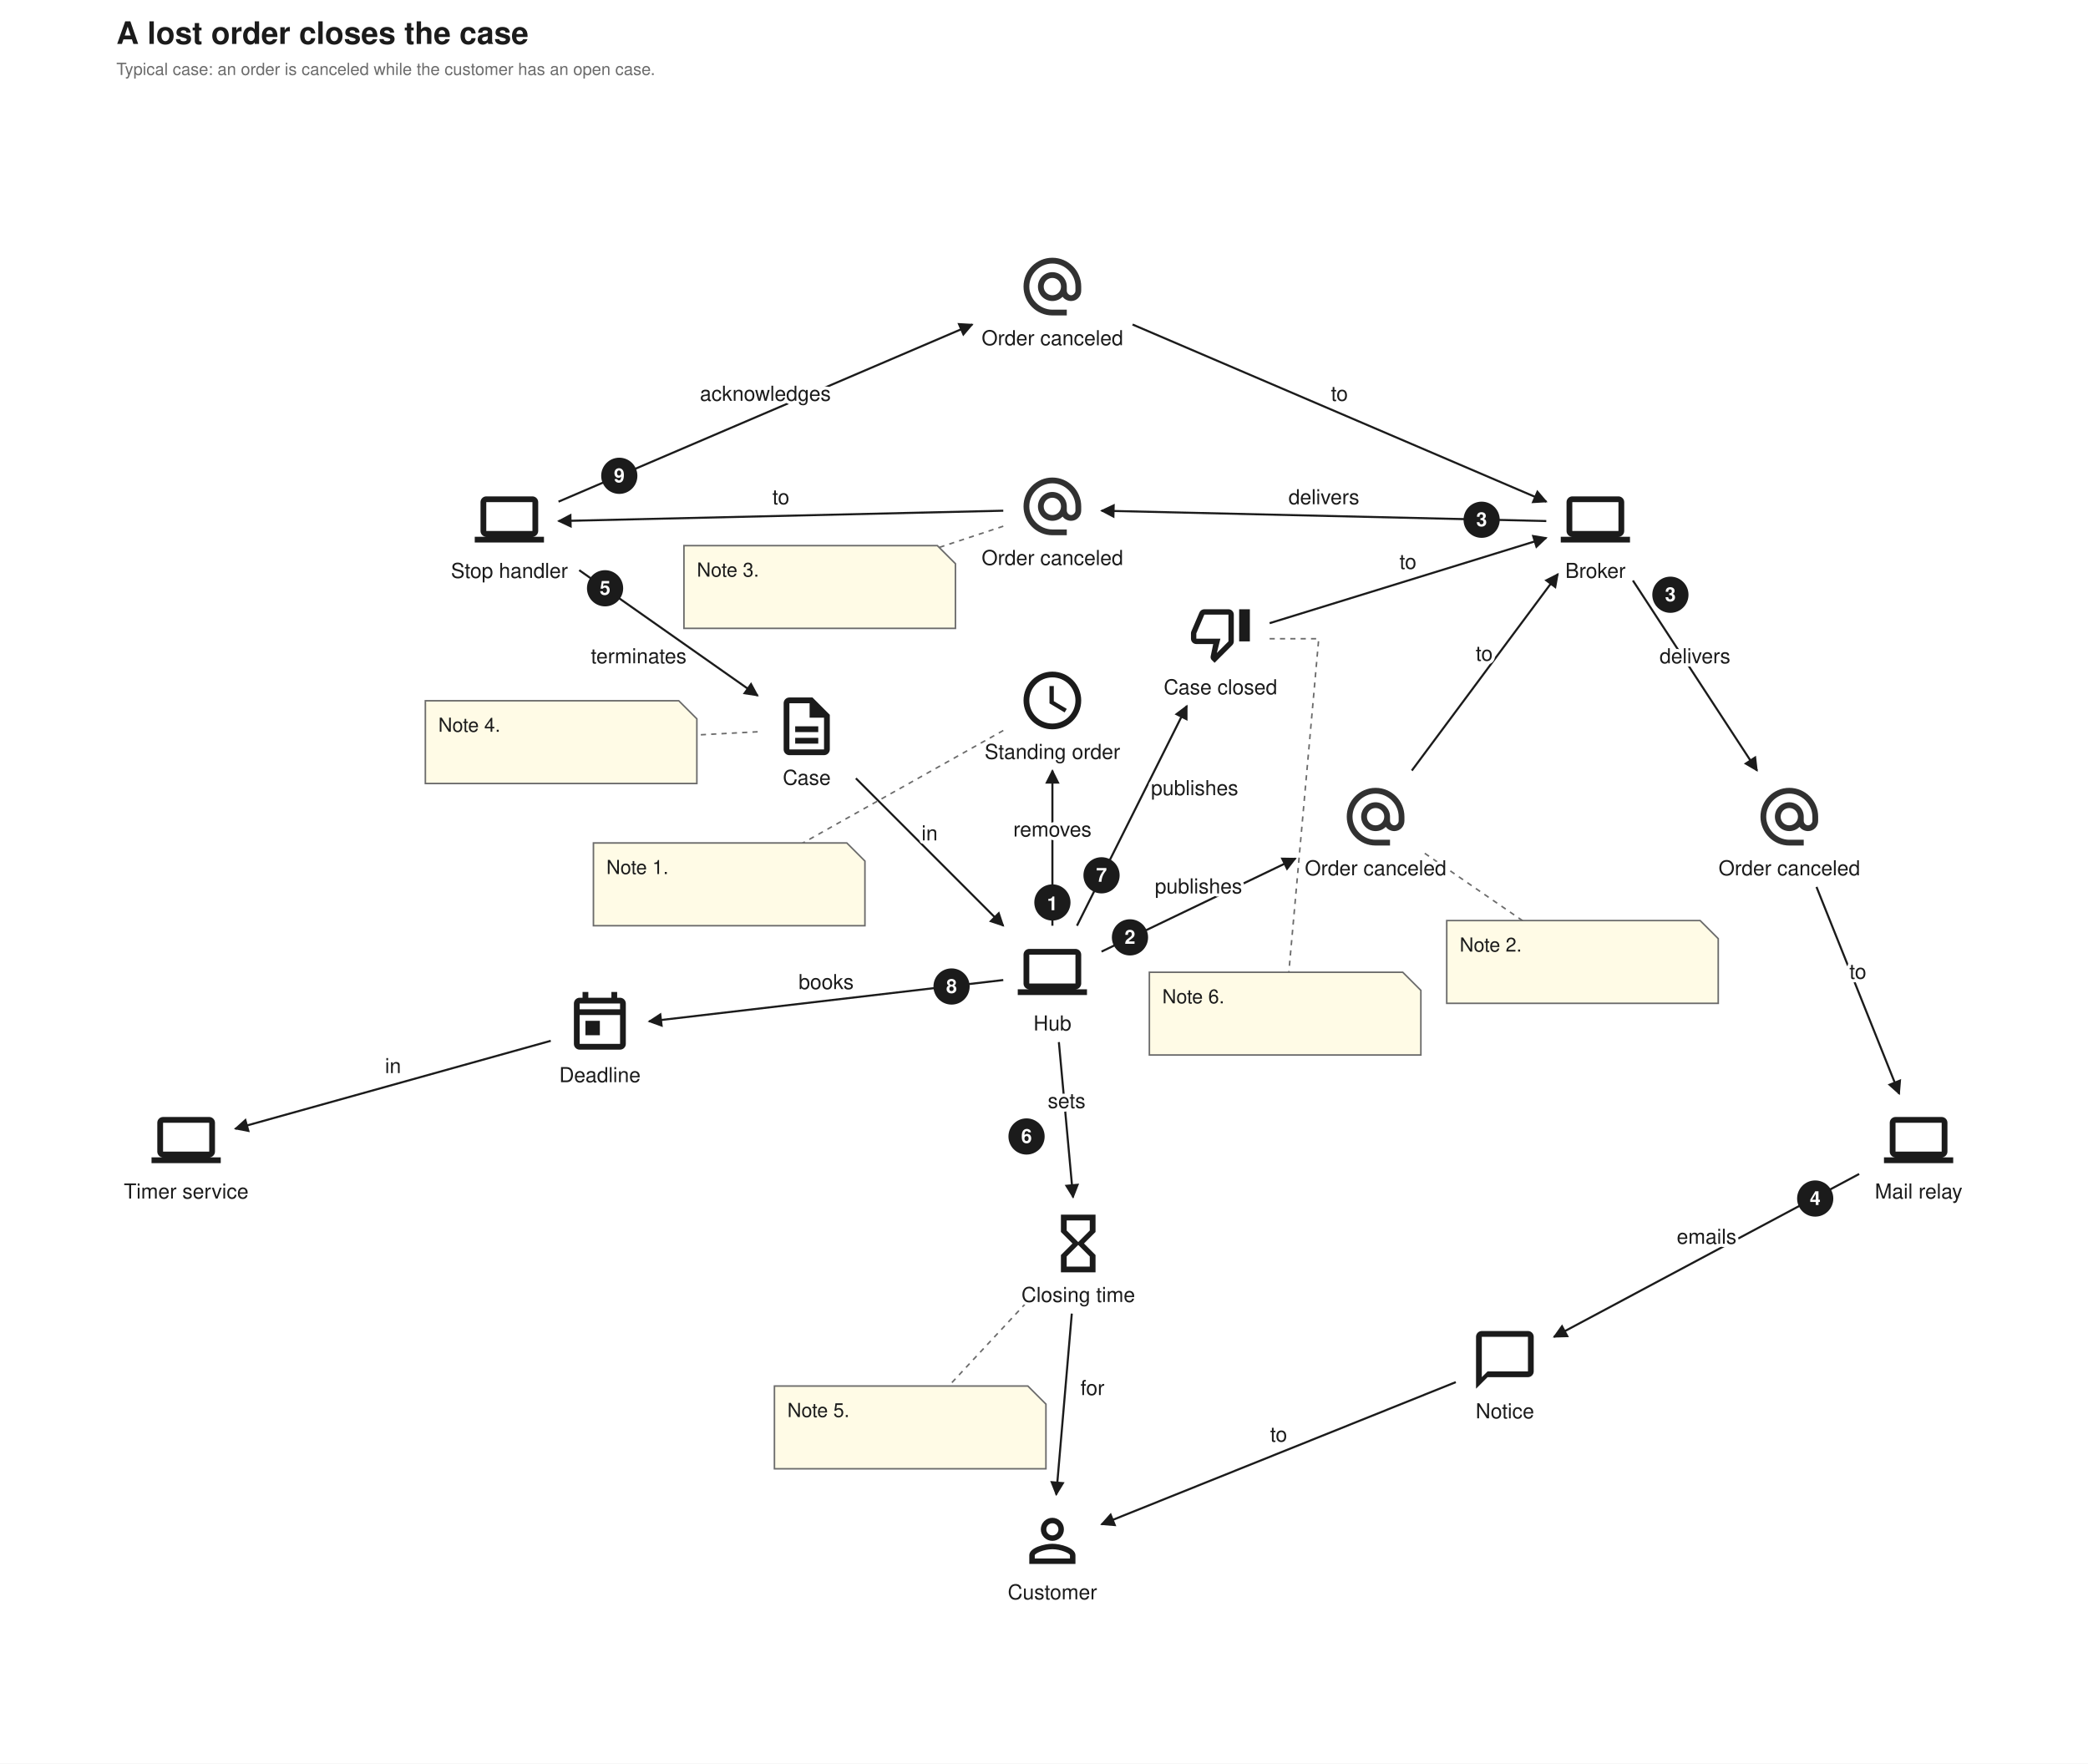
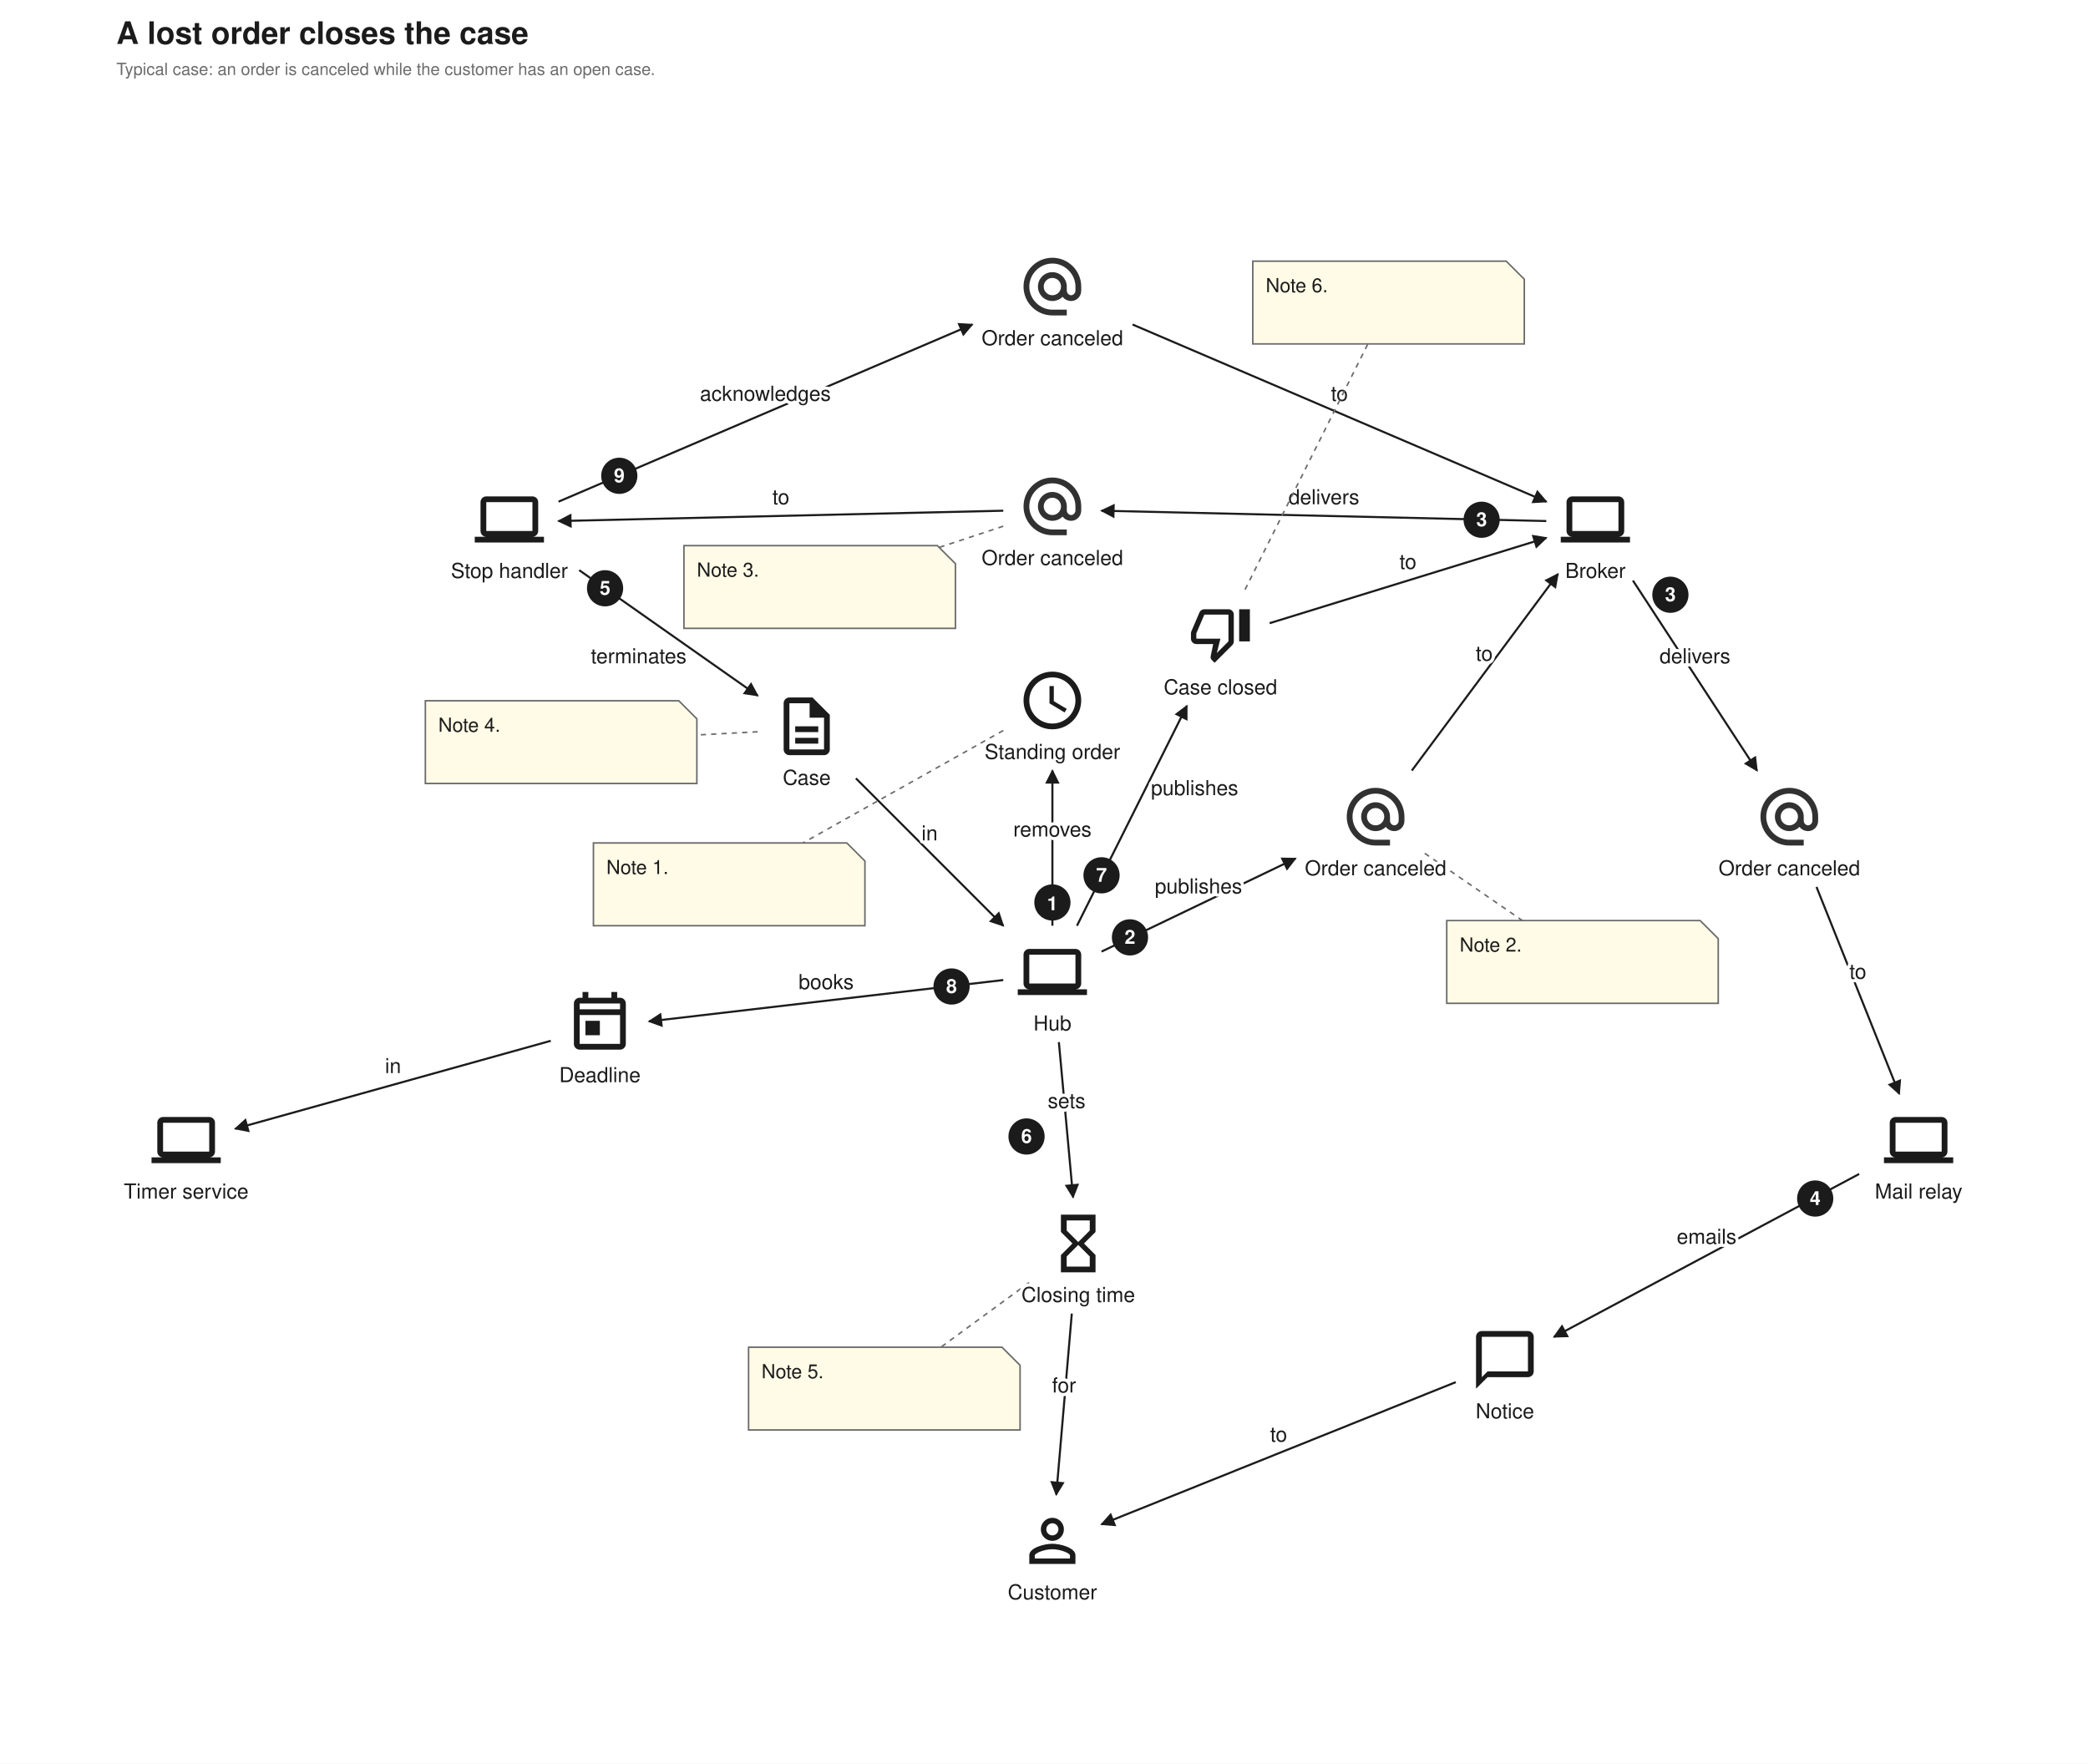
<svg xmlns="http://www.w3.org/2000/svg" width="1615" height="1364" viewBox="-814 -754 1615 1364" style="background-color:#ffffff" version="1.2">
  <rect x="-814" y="-754" width="1615" height="1364" fill="#ffffff" />
  <defs>
    <marker id="tip" viewBox="0 0 10 10" refX="9" refY="5" markerWidth="7" markerHeight="7" orient="auto-start-reverse">
      <path d="M0 0L10 5L0 10z" fill="#1b1b1b" />
    </marker>
  </defs>
  <g font-family="Helvetica Neue,Helvetica,Arial,sans-serif">
    <text x="-724" y="-720" font-size="24" font-weight="600" fill="#1b1b1b">A lost order closes the case</text>
    <text x="-724" y="-696" font-size="13" fill="#6b6b6b">Typical case: an order is canceled while the customer has an open case.</text>
    <path d="M0 -38 L0 -158" fill="none" stroke="#1b1b1b" stroke-width="1.6" marker-end="url(#tip)" />
    <text x="0" y="-107" font-size="16" text-anchor="middle" fill="#1b1b1b" paint-order="stroke" stroke="#ffffff" stroke-width="5" stroke-linejoin="round">removes</text>
    <circle cx="0" cy="-56" r="14" fill="#1b1b1b" />
    <text x="0" y="-50" font-size="15" text-anchor="middle" fill="#ffffff" font-weight="600">1</text>
    <path d="M38 -18 L188 -90" fill="none" stroke="#1b1b1b" stroke-width="1.6" marker-end="url(#tip)" />
    <text x="113" y="-63" font-size="16" text-anchor="middle" fill="#1b1b1b" paint-order="stroke" stroke="#ffffff" stroke-width="5" stroke-linejoin="round">publishes</text>
    <circle cx="60" cy="-29" r="14" fill="#1b1b1b" />
    <text x="60" y="-24" font-size="15" text-anchor="middle" fill="#ffffff" font-weight="600">2</text>
    <path d="M278 -158 L391 -310" fill="none" stroke="#1b1b1b" stroke-width="1.6" marker-end="url(#tip)" />
    <text x="334" y="-243" font-size="16" text-anchor="middle" fill="#1b1b1b" paint-order="stroke" stroke="#ffffff" stroke-width="5" stroke-linejoin="round">to</text>
    <path d="M449 -305 L545 -158" fill="none" stroke="#1b1b1b" stroke-width="1.6" marker-end="url(#tip)" />
    <text x="497" y="-241" font-size="16" text-anchor="middle" fill="#1b1b1b" paint-order="stroke" stroke="#ffffff" stroke-width="5" stroke-linejoin="round">delivers</text>
    <circle cx="478" cy="-294" r="14" fill="#1b1b1b" />
    <text x="478" y="-289" font-size="15" text-anchor="middle" fill="#ffffff" font-weight="600">3</text>
    <path d="M591 -68 L655 92" fill="none" stroke="#1b1b1b" stroke-width="1.6" marker-end="url(#tip)" />
    <text x="623" y="3" font-size="16" text-anchor="middle" fill="#1b1b1b" paint-order="stroke" stroke="#ffffff" stroke-width="5" stroke-linejoin="round">to</text>
    <path d="M382 -351 L38 -359" fill="none" stroke="#1b1b1b" stroke-width="1.6" marker-end="url(#tip)" />
    <text x="210" y="-364" font-size="16" text-anchor="middle" fill="#1b1b1b" paint-order="stroke" stroke="#ffffff" stroke-width="5" stroke-linejoin="round">delivers</text>
    <circle cx="332" cy="-352" r="14" fill="#1b1b1b" />
    <text x="332" y="-347" font-size="15" text-anchor="middle" fill="#ffffff" font-weight="600">3</text>
    <path d="M-38 -359 L-382 -351" fill="none" stroke="#1b1b1b" stroke-width="1.6" marker-end="url(#tip)" />
    <text x="-210" y="-364" font-size="16" text-anchor="middle" fill="#1b1b1b" paint-order="stroke" stroke="#ffffff" stroke-width="5" stroke-linejoin="round">to</text>
    <path d="M624 154 L388 280" fill="none" stroke="#1b1b1b" stroke-width="1.6" marker-end="url(#tip)" />
    <text x="506" y="208" font-size="16" text-anchor="middle" fill="#1b1b1b" paint-order="stroke" stroke="#ffffff" stroke-width="5" stroke-linejoin="round">emails</text>
    <circle cx="590" cy="173" r="14" fill="#1b1b1b" />
    <text x="590" y="178" font-size="15" text-anchor="middle" fill="#ffffff" font-weight="600">4</text>
    <path d="M312 315 L38 425" fill="none" stroke="#1b1b1b" stroke-width="1.6" marker-end="url(#tip)" />
    <text x="175" y="361" font-size="16" text-anchor="middle" fill="#1b1b1b" paint-order="stroke" stroke="#ffffff" stroke-width="5" stroke-linejoin="round">to</text>
    <path d="M-366 -313 L-228 -216" fill="none" stroke="#1b1b1b" stroke-width="1.6" marker-end="url(#tip)" />
    <text x="-320" y="-241" font-size="16" text-anchor="middle" fill="#1b1b1b" paint-order="stroke" stroke="#ffffff" stroke-width="5" stroke-linejoin="round">terminates</text>
    <circle cx="-346" cy="-299" r="14" fill="#1b1b1b" />
    <text x="-346" y="-294" font-size="15" text-anchor="middle" fill="#ffffff" font-weight="600">5</text>
    <path d="M-152 -152 L-38 -38" fill="none" stroke="#1b1b1b" stroke-width="1.6" marker-end="url(#tip)" />
    <text x="-95" y="-104" font-size="16" text-anchor="middle" fill="#1b1b1b" paint-order="stroke" stroke="#ffffff" stroke-width="5" stroke-linejoin="round">in</text>
    <path d="M5 52 L16 172" fill="none" stroke="#1b1b1b" stroke-width="1.6" marker-end="url(#tip)" />
    <text x="11" y="103" font-size="16" text-anchor="middle" fill="#1b1b1b" paint-order="stroke" stroke="#ffffff" stroke-width="5" stroke-linejoin="round">sets</text>
    <circle cx="-20" cy="125" r="14" fill="#1b1b1b" />
    <text x="-20" y="130" font-size="15" text-anchor="middle" fill="#ffffff" font-weight="600">6</text>
    <path d="M15 262 L3 402" fill="none" stroke="#1b1b1b" stroke-width="1.6" marker-end="url(#tip)" />
-     <text x="31" y="325" font-size="16" text-anchor="middle" fill="#1b1b1b" paint-order="stroke" stroke="#ffffff" stroke-width="5" stroke-linejoin="round">for</text>
+     <text x="9" y="323" font-size="16" text-anchor="middle" fill="#1b1b1b" paint-order="stroke" stroke="#ffffff" stroke-width="5" stroke-linejoin="round">for</text>
    <path d="M19 -38 L104 -208" fill="none" stroke="#1b1b1b" stroke-width="1.6" marker-end="url(#tip)" />
    <text x="110" y="-139" font-size="16" text-anchor="middle" fill="#1b1b1b" paint-order="stroke" stroke="#ffffff" stroke-width="5" stroke-linejoin="round">publishes</text>
    <circle cx="38" cy="-77" r="14" fill="#1b1b1b" />
    <text x="38" y="-72" font-size="15" text-anchor="middle" fill="#ffffff" font-weight="600">7</text>
    <path d="M168 -272 L382 -338" fill="none" stroke="#1b1b1b" stroke-width="1.6" marker-end="url(#tip)" />
    <text x="275" y="-314" font-size="16" text-anchor="middle" fill="#1b1b1b" paint-order="stroke" stroke="#ffffff" stroke-width="5" stroke-linejoin="round">to</text>
    <path d="M-38 4 L-312 36" fill="none" stroke="#1b1b1b" stroke-width="1.6" marker-end="url(#tip)" />
    <text x="-175" y="11" font-size="16" text-anchor="middle" fill="#1b1b1b" paint-order="stroke" stroke="#ffffff" stroke-width="5" stroke-linejoin="round">books</text>
    <circle cx="-78" cy="9" r="14" fill="#1b1b1b" />
    <text x="-78" y="14" font-size="15" text-anchor="middle" fill="#ffffff" font-weight="600">8</text>
    <path d="M-388 51 L-632 119" fill="none" stroke="#1b1b1b" stroke-width="1.6" marker-end="url(#tip)" />
    <text x="-510" y="76" font-size="16" text-anchor="middle" fill="#1b1b1b" paint-order="stroke" stroke="#ffffff" stroke-width="5" stroke-linejoin="round">in</text>
    <path d="M-382 -366 L-62 -503" fill="none" stroke="#1b1b1b" stroke-width="1.6" marker-end="url(#tip)" />
    <text x="-222" y="-444" font-size="16" text-anchor="middle" fill="#1b1b1b" paint-order="stroke" stroke="#ffffff" stroke-width="5" stroke-linejoin="round">acknowledges</text>
    <circle cx="-335" cy="-386" r="14" fill="#1b1b1b" />
    <text x="-335" y="-381" font-size="15" text-anchor="middle" fill="#ffffff" font-weight="600">9</text>
    <path d="M62 -503 L382 -366" fill="none" stroke="#1b1b1b" stroke-width="1.6" marker-end="url(#tip)" />
    <text x="222" y="-444" font-size="16" text-anchor="middle" fill="#1b1b1b" paint-order="stroke" stroke="#ffffff" stroke-width="5" stroke-linejoin="round">to</text>
    <path d="M-38 -189 L-250 -70" stroke="#6b6b6b" stroke-width="1.2" stroke-dasharray="4 4" fill="none" />
    <path d="M288 -94 L410 -10" stroke="#6b6b6b" stroke-width="1.2" stroke-dasharray="4 4" fill="none" />
    <path d="M-38 -347 L-180 -300" stroke="#6b6b6b" stroke-width="1.2" stroke-dasharray="4 4" fill="none" />
    <path d="M-228 -188 L-380 -180" stroke="#6b6b6b" stroke-width="1.2" stroke-dasharray="4 4" fill="none" />
-     <path d="M-15 248 L-110 350" stroke="#6b6b6b" stroke-width="1.2" stroke-dasharray="4 4" fill="none" />
-     <path d="M168 -260 L206 -260 L180 30" stroke="#6b6b6b" stroke-width="1.2" stroke-dasharray="4 4" fill="none" />
+     <path d="M-18 238 L-130 320" stroke="#6b6b6b" stroke-width="1.2" stroke-dasharray="4 4" fill="none" />
+     <path d="M149 -298 L260 -520" stroke="#6b6b6b" stroke-width="1.2" stroke-dasharray="4 4" fill="none" />
    <g transform="translate(-26.8,-29.0) scale(2.231)" fill="#1b1b1b">
      <path d="M20,18c1.1,0,2-0.9,2-2V6c0-1.1-0.9-2-2-2H4C2.9,4,2,4.9,2,6v10c0,1.1,0.9,2,2,2H0v2h24v-2H20z M4,6h16v10H4V6z" />
    </g>
    <text x="0" y="43" font-size="16" text-anchor="middle" fill="#1b1b1b" paint-order="stroke" stroke="#ffffff" stroke-width="5" stroke-linejoin="round">Hub</text>
    <g transform="translate(393.2,-379.0) scale(2.231)" fill="#1b1b1b">
      <path d="M20,18c1.1,0,2-0.9,2-2V6c0-1.1-0.9-2-2-2H4C2.9,4,2,4.9,2,6v10c0,1.1,0.9,2,2,2H0v2h24v-2H20z M4,6h16v10H4V6z" />
    </g>
    <text x="420" y="-307" font-size="16" text-anchor="middle" fill="#1b1b1b" paint-order="stroke" stroke="#ffffff" stroke-width="5" stroke-linejoin="round">Broker</text>
    <g transform="translate(643.2,101.0) scale(2.231)" fill="#1b1b1b">
      <path d="M20,18c1.1,0,2-0.9,2-2V6c0-1.1-0.9-2-2-2H4C2.9,4,2,4.9,2,6v10c0,1.1,0.9,2,2,2H0v2h24v-2H20z M4,6h16v10H4V6z" />
    </g>
    <text x="670" y="173" font-size="16" text-anchor="middle" fill="#1b1b1b" paint-order="stroke" stroke="#ffffff" stroke-width="5" stroke-linejoin="round">Mail relay</text>
    <g transform="translate(-446.8,-379.0) scale(2.231)" fill="#1b1b1b">
      <path d="M20,18c1.1,0,2-0.9,2-2V6c0-1.1-0.9-2-2-2H4C2.9,4,2,4.9,2,6v10c0,1.1,0.9,2,2,2H0v2h24v-2H20z M4,6h16v10H4V6z" />
    </g>
    <text x="-420" y="-307" font-size="16" text-anchor="middle" fill="#1b1b1b" paint-order="stroke" stroke="#ffffff" stroke-width="5" stroke-linejoin="round">Stop handler</text>
    <g transform="translate(-696.8,101.0) scale(2.231)" fill="#1b1b1b">
      <path d="M20,18c1.1,0,2-0.9,2-2V6c0-1.1-0.9-2-2-2H4C2.9,4,2,4.9,2,6v10c0,1.1,0.9,2,2,2H0v2h24v-2H20z M4,6h16v10H4V6z" />
    </g>
    <text x="-670" y="173" font-size="16" text-anchor="middle" fill="#1b1b1b" paint-order="stroke" stroke="#ffffff" stroke-width="5" stroke-linejoin="round">Timer service</text>
    <g transform="translate(-26.8,411.0) scale(2.231)" fill="#1b1b1b">
      <path d="M12 5.9c1.16 0 2.1.94 2.1 2.1s-.94 2.1-2.1 2.1S9.9 9.16 9.9 8s.94-2.1 2.1-2.1m0 9c2.97 0 6.1 1.46 6.1 2.1v1.1H5.9V17c0-.64 3.13-2.1 6.1-2.1M12 4C9.79 4 8 5.79 8 8s1.79 4 4 4 4-1.79 4-4-1.79-4-4-4zm0 9c-2.67 0-8 1.34-8 4v3h16v-3c0-2.66-5.33-4-8-4z" />
      <path d="M0 0h24v24H0z" fill="none" />
    </g>
    <text x="0" y="483" font-size="16" text-anchor="middle" fill="#1b1b1b" paint-order="stroke" stroke="#ffffff" stroke-width="5" stroke-linejoin="round">Customer</text>
    <g transform="translate(-26.8,-239.0) scale(2.231)" fill="#1b1b1b">
      <path fill="none" d="M0 0h24v24H0V0z" />
      <path d="M11.99 2C6.47 2 2 6.48 2 12s4.47 10 9.99 10C17.52 22 22 17.52 22 12S17.52 2 11.99 2zM12 20c-4.42 0-8-3.58-8-8s3.58-8 8-8 8 3.58 8 8-3.58 8-8 8zm.5-13H11v6l5.25 3.15.75-1.23-4.5-2.67z" />
    </g>
    <text x="0" y="-167" font-size="16" text-anchor="middle" fill="#1b1b1b" paint-order="stroke" stroke="#ffffff" stroke-width="5" stroke-linejoin="round">Standing order</text>
    <g transform="translate(223.2,-149.0) scale(2.231)" fill="#1b1b1b">
      <path fill="none" d="M0,0h24v24H0V0z" />
      <path fill-opacity="0.9" d="M12,1.95c-5.52,0-10,4.48-10,10s4.48,10,10,10h5v-2h-5c-4.34,0-8-3.66-8-8s3.66-8,8-8s8,3.66,8,8v1.43 c0,0.79-0.71,1.57-1.5,1.57S17,14.17,17,13.38v-1.43c0-2.76-2.24-5-5-5s-5,2.24-5,5s2.24,5,5,5c1.38,0,2.64-0.56,3.54-1.47 c0.65,0.89,1.77,1.47,2.96,1.47c1.97,0,3.5-1.6,3.5-3.57v-1.43C22,6.43,17.52,1.95,12,1.95z M12,14.95c-1.66,0-3-1.34-3-3 s1.34-3,3-3s3,1.34,3,3S13.66,14.95,12,14.95z" />
    </g>
    <text x="250" y="-77" font-size="16" text-anchor="middle" fill="#1b1b1b" paint-order="stroke" stroke="#ffffff" stroke-width="5" stroke-linejoin="round">Order canceled</text>
    <g transform="translate(543.2,-149.0) scale(2.231)" fill="#1b1b1b">
      <path fill="none" d="M0,0h24v24H0V0z" />
      <path fill-opacity="0.9" d="M12,1.95c-5.52,0-10,4.48-10,10s4.48,10,10,10h5v-2h-5c-4.34,0-8-3.66-8-8s3.66-8,8-8s8,3.66,8,8v1.43 c0,0.79-0.71,1.57-1.5,1.57S17,14.17,17,13.38v-1.43c0-2.76-2.24-5-5-5s-5,2.24-5,5s2.24,5,5,5c1.38,0,2.64-0.56,3.54-1.47 c0.65,0.89,1.77,1.47,2.96,1.47c1.97,0,3.5-1.6,3.5-3.57v-1.43C22,6.43,17.52,1.95,12,1.95z M12,14.95c-1.66,0-3-1.34-3-3 s1.34-3,3-3s3,1.34,3,3S13.66,14.95,12,14.95z" />
    </g>
    <text x="570" y="-77" font-size="16" text-anchor="middle" fill="#1b1b1b" paint-order="stroke" stroke="#ffffff" stroke-width="5" stroke-linejoin="round">Order canceled</text>
    <g transform="translate(-26.8,-389.0) scale(2.231)" fill="#1b1b1b">
      <path fill="none" d="M0,0h24v24H0V0z" />
      <path fill-opacity="0.9" d="M12,1.95c-5.52,0-10,4.48-10,10s4.48,10,10,10h5v-2h-5c-4.34,0-8-3.66-8-8s3.66-8,8-8s8,3.66,8,8v1.43 c0,0.79-0.71,1.57-1.5,1.57S17,14.17,17,13.38v-1.43c0-2.76-2.24-5-5-5s-5,2.24-5,5s2.24,5,5,5c1.38,0,2.64-0.56,3.54-1.47 c0.65,0.89,1.77,1.47,2.96,1.47c1.97,0,3.5-1.6,3.5-3.57v-1.43C22,6.43,17.52,1.95,12,1.95z M12,14.95c-1.66,0-3-1.34-3-3 s1.34-3,3-3s3,1.34,3,3S13.66,14.95,12,14.95z" />
    </g>
    <text x="0" y="-317" font-size="16" text-anchor="middle" fill="#1b1b1b" paint-order="stroke" stroke="#ffffff" stroke-width="5" stroke-linejoin="round">Order canceled</text>
    <g transform="translate(323.2,271.0) scale(2.231)" fill="#1b1b1b">
      <path d="M0 0h24v24H0V0z" fill="none" />
      <path d="M20 2H4c-1.1 0-2 .9-2 2v18l4-4h14c1.1 0 2-.9 2-2V4c0-1.1-.9-2-2-2zm0 14H6l-2 2V4h16v12z" />
    </g>
    <text x="350" y="343" font-size="16" text-anchor="middle" fill="#1b1b1b" paint-order="stroke" stroke="#ffffff" stroke-width="5" stroke-linejoin="round">Notice</text>
    <g transform="translate(-216.8,-219.0) scale(2.231)" fill="#1b1b1b">
      <path fill="none" d="M0 0h24v24H0V0z" />
      <path d="M8 16h8v2H8zm0-4h8v2H8zm6-10H6c-1.1 0-2 .9-2 2v16c0 1.1.89 2 1.99 2H18c1.1 0 2-.9 2-2V8l-6-6zm4 18H6V4h7v5h5v11z" />
    </g>
    <text x="-190" y="-147" font-size="16" text-anchor="middle" fill="#1b1b1b" paint-order="stroke" stroke="#ffffff" stroke-width="5" stroke-linejoin="round">Case</text>
    <g transform="translate(-6.8,181.0) scale(2.231)" fill="#1b1b1b">
      <path fill="none" d="M0 0h24v24H0V0z" />
      <path d="M6 2v6h.01L6 8.01 10 12l-4 4 .01.01H6V22h12v-5.99h-.01L18 16l-4-4 4-3.99-.01-.01H18V2H6zm10 14.5V20H8v-3.5l4-4 4 4zm-4-5l-4-4V4h8v3.5l-4 4z" />
    </g>
    <text x="20" y="253" font-size="16" text-anchor="middle" fill="#1b1b1b" paint-order="stroke" stroke="#ffffff" stroke-width="5" stroke-linejoin="round">Closing time</text>
    <g transform="translate(105.1,-289.0) scale(2.071)" fill="#1b1b1b">
      <path fill="none" d="M0 0h24v24H0V0zm0 0h24v24H0V0z" />
      <path d="M15 3H6c-.83 0-1.54.5-1.84 1.22l-3.02 7.05c-.09.23-.14.47-.14.73v2c0 1.1.9 2 2 2h6.31l-.95 4.57-.03.32c0 .41.17.79.44 1.06L9.83 23l6.59-6.59c.36-.36.58-.86.58-1.41V5c0-1.1-.9-2-2-2zm0 12l-4.34 4.34L12 14H3v-2l3-7h9v10zm4-12h4v12h-4z" />
    </g>
    <text x="130" y="-217" font-size="16" text-anchor="middle" fill="#1b1b1b" paint-order="stroke" stroke="#ffffff" stroke-width="5" stroke-linejoin="round">Case closed</text>
    <g transform="translate(-376.8,11.0) scale(2.231)" fill="#1b1b1b">
      <path fill="none" d="M0 0h24v24H0V0z" />
      <path d="M19 3h-1V1h-2v2H8V1H6v2H5c-1.11 0-2 .9-2 2v14c0 1.1.89 2 2 2h14c1.1 0 2-.9 2-2V5c0-1.1-.9-2-2-2zm0 16H5V9h14v10zm0-12H5V5h14v2zM7 11h5v5H7z" />
    </g>
    <text x="-350" y="83" font-size="16" text-anchor="middle" fill="#1b1b1b" paint-order="stroke" stroke="#ffffff" stroke-width="5" stroke-linejoin="round">Deadline</text>
    <g transform="translate(-26.8,-559.0) scale(2.231)" fill="#1b1b1b">
      <path fill="none" d="M0,0h24v24H0V0z" />
      <path fill-opacity="0.9" d="M12,1.95c-5.52,0-10,4.48-10,10s4.48,10,10,10h5v-2h-5c-4.34,0-8-3.66-8-8s3.66-8,8-8s8,3.66,8,8v1.43 c0,0.79-0.71,1.57-1.5,1.57S17,14.17,17,13.38v-1.43c0-2.76-2.24-5-5-5s-5,2.24-5,5s2.24,5,5,5c1.38,0,2.64-0.56,3.54-1.47 c0.65,0.89,1.77,1.47,2.96,1.47c1.97,0,3.5-1.6,3.5-3.57v-1.43C22,6.43,17.52,1.95,12,1.95z M12,14.95c-1.66,0-3-1.34-3-3 s1.34-3,3-3s3,1.34,3,3S13.66,14.95,12,14.95z" />
    </g>
    <text x="0" y="-487" font-size="16" text-anchor="middle" fill="#1b1b1b" paint-order="stroke" stroke="#ffffff" stroke-width="5" stroke-linejoin="round">Order canceled</text>
    <path d="M-355 -102 H-159 L-145 -88 V-38 H-355 Z" fill="#fffbe6" stroke="#6b6b6b" stroke-width="1.2" />
    <text x="-345" y="-78" font-size="15" fill="#1b1b1b">Note 1.</text>
    <path d="M305 -42 H501 L515 -28 V22 H305 Z" fill="#fffbe6" stroke="#6b6b6b" stroke-width="1.2" />
    <text x="315" y="-18" font-size="15" fill="#1b1b1b">Note 2.</text>
    <path d="M-285 -332 H-89 L-75 -318 V-268 H-285 Z" fill="#fffbe6" stroke="#6b6b6b" stroke-width="1.2" />
    <text x="-275" y="-308" font-size="15" fill="#1b1b1b">Note 3.</text>
    <path d="M-485 -212 H-289 L-275 -198 V-148 H-485 Z" fill="#fffbe6" stroke="#6b6b6b" stroke-width="1.2" />
    <text x="-475" y="-188" font-size="15" fill="#1b1b1b">Note 4.</text>
-     <path d="M-215 318 H-19 L-5 332 V382 H-215 Z" fill="#fffbe6" stroke="#6b6b6b" stroke-width="1.2" />
-     <text x="-205" y="342" font-size="15" fill="#1b1b1b">Note 5.</text>
-     <path d="M75 -2 H271 L285 12 V62 H75 Z" fill="#fffbe6" stroke="#6b6b6b" stroke-width="1.2" />
-     <text x="85" y="22" font-size="15" fill="#1b1b1b">Note 6.</text>
+     <path d="M-235 288 H-39 L-25 302 V352 H-235 Z" fill="#fffbe6" stroke="#6b6b6b" stroke-width="1.2" />
+     <text x="-225" y="312" font-size="15" fill="#1b1b1b">Note 5.</text>
+     <path d="M155 -552 H351 L365 -538 V-488 H155 Z" fill="#fffbe6" stroke="#6b6b6b" stroke-width="1.2" />
+     <text x="165" y="-528" font-size="15" fill="#1b1b1b">Note 6.</text>
  </g>
</svg>
